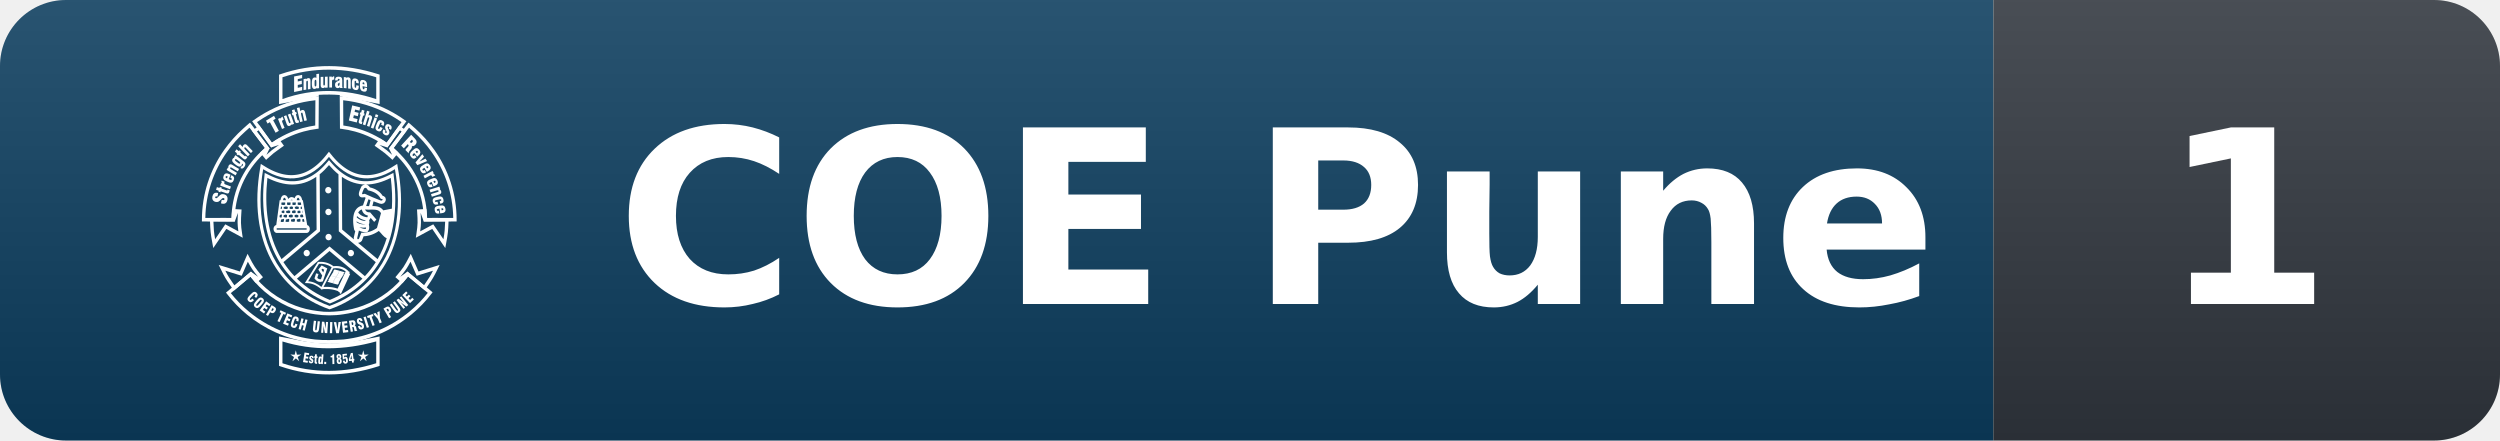
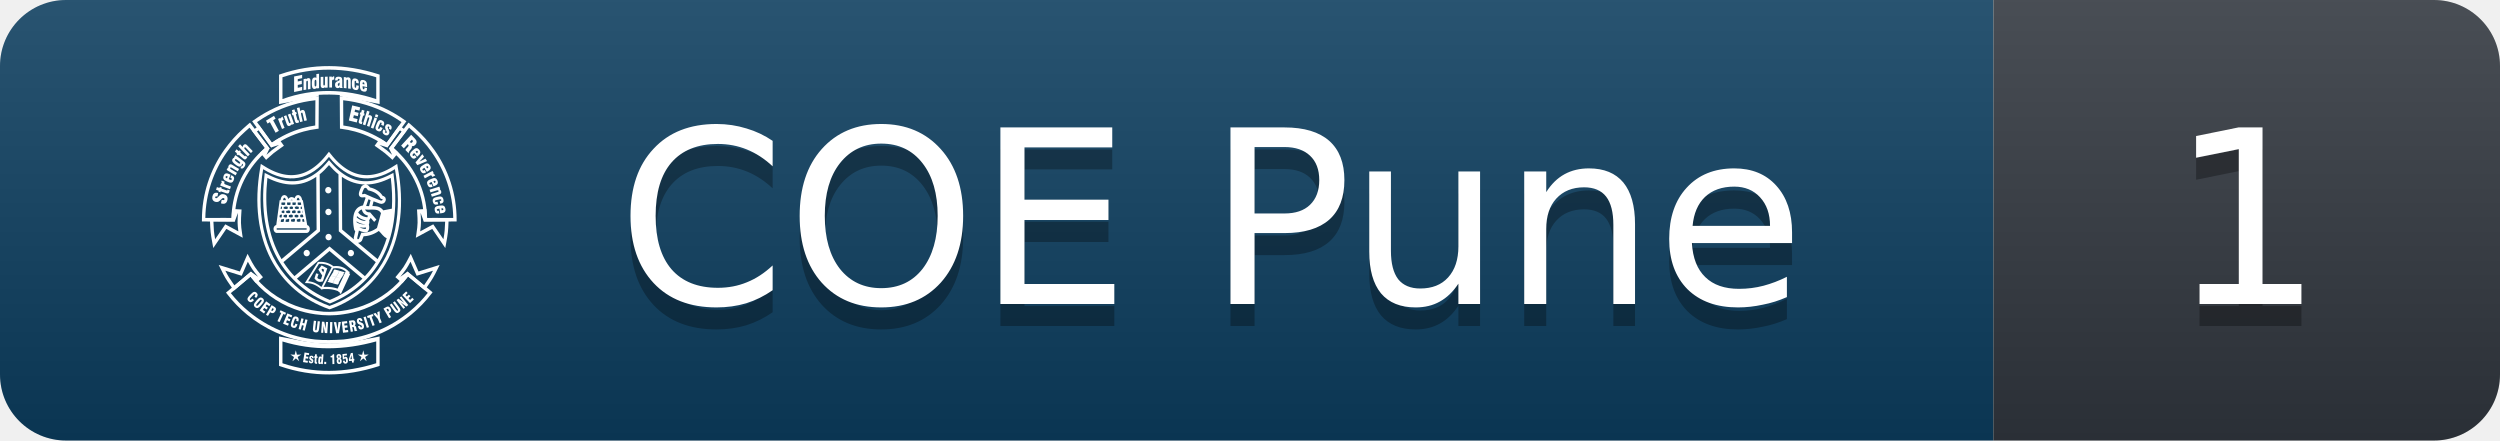
<svg xmlns="http://www.w3.org/2000/svg" width="113.5" height="20" viewBox="0 0 113.5 20" role="img" aria-label="COE Pune: 1">
  <linearGradient id="g" x2="0" y2="100%">
    <stop offset="0" stop-color="#fff" stop-opacity=".12" />
    <stop offset="1" stop-opacity=".12" />
  </linearGradient>
  <clipPath id="c">
    <rect width="113.5" height="20" rx="3" />
  </clipPath>
  <g clip-path="url(#c)">
    <rect width="90.5" height="20" fill="#0B3C5D" />
    <rect x="90.5" width="23.0" height="20" fill="#30363d" />
    <rect width="113.5" height="20" fill="url(#g)" />
  </g>
  <svg x="8" y="3.0" width="14" height="14" viewBox="0 0 75 90" fill="none">
    <clipPath id="a">
      <path d="m0 0h74.348v90h-74.348z" />
    </clipPath>
    <g clip-path="url(#a)" fill="#fff">
      <g clip-rule="evenodd" fill-rule="evenodd">
        <path d="m26.512 39.143v-.005l-.148-.096-.176-.033-.171.033-.13.089-.008.013h.629zm2.004 0-.018-.111-.15-.385-.165-.18-.12-.041-.104.03-.137.155-.12.365-.01.17h.822zm-3.992 0-.018-.111-.15-.385-.166-.18-.12-.041-.102.03-.137.155-.12.365-.01.17h.822zm-2.65 8.185c-.043.033-.059.162-.059.21 0 .048.018.18.064.213h8.64c.043-.033.059-.162.059-.21s-.018-.18-.064-.213zm7.454-1.946.041.013.191.041.183.015.173-.008h.003l-.148-.849-.12.048-.244.051-.117.005zm-6.866.061h.008l.008-.005.112-.783-.018-.008-.11.793zm.636-.674-.097.671c.229.117.624.076.881.003l.107-.768-.224-.086-.033-.018-.005.041-.336.124-.221.035h-.071zm1.405-.008-.092.692c.318.068.713.033 1.011-.033l.02-.008.038-.745h-.005l-.237-.084-.26.112-.244.056-.232.013zm1.525-.023-.03.595c.196.066.384.094.593.114l.176-.008.171-.033.16-.058.036-.02.02-.661h-.005l-.242-.084-.092-.043-.092.053-.244.089-.252.048-.201.01zm1.683 0-.015.583.02.01.181.061.181.041.178.015.173-.008.166-.033.155-.058.023-.013-.038-.692-.089-.018-.204-.066-.053.03-.239.089-.247.051-.188.01zm1.003-.666.033.01.191.041.183.015.173-.008.16-.033.145-.058h.003l-.127-.651-.112-.025-.244-.084-.102.058-.239.089-.099.02.036.621zm-6.064-.005.074.043.135.053.135.03.132.005.127-.02h.008l.003-.023.01-.071.097-.689-.204-.091v.018l-.339.124-.094.015-.084.608zm1.232-.59-.071.512.153.079.171.066.171.041.168.018.163-.01.155-.035.02-.008.038-.692-.15-.033-.237-.084-.033-.015-.186.094-.216.058-.14.008zm1.515.005-.03.562.048.008.201.068.181.041.181.015.176-.008.171-.033.16-.058.031-.018-.005-.598-.201-.046-.303-.106-.059.033-.247.089-.252.048h-.051zm1.673-.003.005.57.028.013.181.061.181.041.178.015.173-.008.163-.033c.064-.025.12-.061.176-.099l-.033-.56-.104-.01-.252-.053-.221-.073-.244.089-.234.046zm2.263-.707.127.043-.11-.628-.053.025h-.01zm-6.021-.504-.064.454.127.076.142.063.14.041.137.015.13-.008.125-.033h.005l.025-.654-.094-.02-.227-.079-.336.129-.112.018zm1.288.003-.02.501.089.041.178.063.181.038.178.015.176-.008.171-.033.163-.058.036-.02.01-.567-.191-.043-.288-.099-.046.025-.247.089-.252.048zm1.721-.008-.01.56.15.053.178.038.176.015.173-.008.168-.033.16-.058.036-.02.01-.588-.102-.023-.242-.084-.109-.051-.102.058-.239.089-.247.048zm1.596.005-.013.608.176.038.181.015.176-.008.166-.033.155-.058.02-.013-.046-.557-.089-.01-.216-.056-.053-.023-.104.038-.249.048-.099.005zm.932-.555.132-.008.127-.03.117-.053h.005l-.043-.357-.048-.271-.14.056-.183.038.03.628zm-5.873-.015.051.013.132.005.127-.02h.008l.089-.628-.148-.033-.16-.056zm.929-.595-.064.441.117.053.178.063.181.041.178.015.176-.008.171-.033.163-.058.036-.02.01-.507-.232-.051-.237-.084-.041-.02-.053.03-.247.089-.252.048-.084.005zm1.706-.013-.01.532.11.038.181.041.178.015.173-.008.165-.033.155-.058.025-.015-.023-.517-.227-.051-.239-.084-.013-.005-.025.015-.244.089-.204.041zm1.51.003.02.466.079.041.178.061.183.041.181.015.176-.008.168-.033.158-.058.025-.015-.025-.514-.237-.053-.242-.084-.099-.046-.099.056-.247.089-.222.043zm.83-.669.015.008.181.063.181.041.173.015.166-.008.155-.033.142-.058.01-.005-.092-.648h-.919l-.01.628zm-4.791-.02.056.025.176.061.181.041.178.015.176-.008.171-.033.163-.058.036-.02.01-.631h-1.064l-.084.608zm1.703-.608-.01.654.122.043.178.041.176.015.173-.008.168-.033.16-.058.036-.02.01-.631h-1.011zm1.566 0-.013.671.071.025.181.041.178.015.176-.008.171-.033.163-.058.036-.02.01-.631h-.975zm-3.455-.659.018-.314.204-.618.377-.426.512-.152.507.172.387.423.237.603.135-.238.392-.271.448-.089.451.089.4.269.013.023.135-.405.377-.426.512-.152.507.172.387.423.239.611.046.306h.204l1.27 7.255c.473.122.769.636.771 1.143.003.58-.379 1.17-.968 1.17h-8.661c-.586 0-.975-.585-.978-1.168-.003-.522.305-1.051.797-1.153l1-7.245h.28zm.27 17.211 10.224-8.613-.092-15.405c-4.595 3.159-9.425 2.726-14.259.307-.888 8.167-.079 16.621 4.127 23.709zm12.166 3.886.278-.813-.55-.294-.247.312.522.798zm-1.729 1.571.028.035.155.142.155.106.158.073.166.043.176.015.191-.015.036-.008.364-1.074-1.13-1.73.967-1.218 1.639.876-1.291 3.795-.479.112-.3.025-.295-.025-.283-.076-.27-.124-.249-.17-.229-.21-.336-.4.471-1.484.71.182-.359 1.13zm1.212 2.65 2.981-5.745c-1.12-.775-2.363-1.084-3.704-1.008l-3.162 5.102c1.464.101 2.714.73 3.882 1.652zm4.646-3.481-.451.562-1.479-.395.463-.578 1.444.385.44-.547-.043-.01-.438.547-1.479-.395.453-.565-.199-.053.463-.578 1.476.395-.453.565.041.01.438-.547 1.479.395-.453.565.199.053-.463.578-1.444-.385zm-1.123 1.771.428-.532-.041-.01-.428.532zm.143.081-.435.542-1.479-.395.451-.56-.214-.058.456-.567-.117-.03.463-.578 1.433.383.463-.578 1.479.395-.463.578-1.433-.383-.453.567.041.01.443-.552 1.477.395-.456.568.117.03-.448.56.214.058-.463.58-1.479-.395.448-.56-.041-.01zm-3.06 1.631.148-.01.316-.013.316-.005.311.005.311.013.308.02.305.028.303.038.3.046.298.056.295.063.293.073.29.084.288.094.023.008 2.36-5.008-.036-.03-.224-.167-.227-.147-.229-.129-.232-.114-.234-.096-.237-.081-.239-.066-.244-.051-.247-.038-.249-.025-.252-.013h-.255l-.257.01-.262.023-.234.028-2.803 5.404zm4.338 1.264-.453-.162-.267-.086-.272-.079-.272-.071-.278-.061-.28-.053-.283-.043-.285-.035-.288-.028-.29-.02-.293-.01h-.295-.3l-.303.013-.305.02-.222.02-.086.17-.183-.144-.153.013v-.134l-.229-.18-.224-.17-.229-.162-.232-.155-.234-.144-.239-.137-.242-.127-.247-.117-.252-.104-.255-.094-.26-.081-.265-.068-.272-.056-.278-.043-.285-.028-.939-.043 3.821-6.166.476-.023h.293l.288.008.285.02.28.033.278.046.272.056.27.068.265.081.26.094.257.104.252.117.247.129.244.139.239.152.318.223.084-.01.285-.023.283-.013h.283l.28.015.28.028.278.043.278.058.272.076.272.094.267.112.265.129.262.149.257.17.252.19.43.365-.03.066.463.238-.188.403.323.167-2.701 5.832-.412-.213.094-.205-.481-.246.043-.094zm7.016-3.676-9.608-8.069-9.511 8.066c2.79 2.713 6.074 4.755 9.598 6.214 3.503-1.459 6.762-3.498 9.524-6.214zm-16.27-8.413c.496 0 .914.415.919.945.003.529-.412.947-.909.947-.496 0-.914-.415-.919-.945-.003-.529.412-.948.909-.948zm6.38-4.669c.496 0 .916.415.919.945.003.529-.412.948-.909.948-.496 0-.914-.415-.919-.945-.003-.529.412-.947.909-.947zm-.043-7.326c.496 0 .914.415.919.945.003.529-.412.947-.909.947-.496 0-.914-.415-.919-.945-.003-.529.412-.948.909-.948zm-.038-6.361c.496 0 .916.415.919.945.003.529-.412.947-.909.947-.496 0-.914-.415-.919-.945-.003-.529.412-.947.909-.947zm6.594 18.356c.496 0 .914.415.919.945.003.529-.412.947-.909.947-.496 0-.914-.415-.919-.945-.003-.529.412-.948.909-.948zm-16.466 7.684 10.229-8.674 10.331 8.674c1.179-1.251 2.243-2.617 3.172-4.086l-10.789-9.001-.099-16.641c-.998-.8-1.914-1.718-2.757-2.695-.83.98-1.736 1.895-2.724 2.693l.099 16.641-10.682 8.998c.947 1.469 2.026 2.837 3.223 4.089zm18.885-14.348.069.041.168.091.171.084.173.076.173.068.173.058.173.051.171.041.168.028.166.018.163.008.135-.005.051-.101.036-.127.018-.149v-.046l-.204.025-.219.018-.219.008h-.216l-.216-.01-.214-.02-.214-.03-.211-.041-.211-.053-.079-.023zm-.749-1.644.005.149.005.106.056.038.166.101.165.089.166.079.166.071.166.061.165.051.168.041.168.033.171.025.173.018.176.008h.178l.181-.008.183-.015.041-.005.033-.035h-.176l-.194-.008-.196-.02-.199-.033-.204-.043-.206-.056-.209-.066-.209-.079-.211-.091-.211-.104-.211-.117-.209-.129-.097-.066zm.117-1.563-.015.076-.036.215-.015.122.02.018.171.139.171.129.173.117.173.106.171.094.171.084.171.073.168.063.166.053.16.043.16.033.155.025.15.015.143.008h.082l.081-.028.066-.048.056-.071-.03-.005-.229-.046-.227-.053-.224-.066-.222-.076-.219-.086-.216-.099-.211-.112-.209-.124-.204-.137-.199-.149-.194-.165-.153-.147zm1.398-1.923-.043.015-.16.073-.148.084-.137.094-.127.106-.117.117-.107.127-.099.137-.092.147-.013.023.107.127.145.155.15.142.153.132.158.119.16.109.166.099.168.089.173.079.178.071.181.061.186.053.188.046.191.038.188.028.163.013.02-.008.013-.013.038-.076.038-.157.025-.218v-.043l-.4-.106-.382-.188-.331-.266-.27-.334-.206-.393-.148-.443-.005-.033zm5.418-2.645.3.058.171-.038.115-.086.064-.106.013-.084-.013-.041-.059-.051-.476-.117-.244-.393-.145-.208-.155-.195-.166-.185-.176-.172-.186-.162-.196-.152-.206-.142-.216-.134-.229-.124-.239-.114-.252-.106-.265-.096-.275-.089-.288-.079-.486-.117-.26-.403-.132-.16-.115-.094-.094-.046-.094-.015-.125.015-.176.063-.127.071-.122.251-.155.34-.125.301-.094.258-.064.22-.036.167-.01.114v.03h.005l.086.01.14-.005.188-.025.384-.081.048.023c1.482.684 2.958 1.338 4.483 1.903zm-4.144 1.637.242.023.346.013h.267l.43-1.72-.603-.279-.685 1.963zm-.125-6.257.326.053.311.152.267.22.227.271.089.137.145.035.321.089.311.099.3.112.29.121.28.134.27.147.26.16.249.172.237.185.227.2.214.213.204.225.191.241.178.253.056.091.331.081.423.37.168.514-.074.509-.26.433-.415.312-.537.122-.555-.109-1.749-.648-.346 1.386h.293l.395.02.392.041.392.071.387.114.377.165.356.226.328.294.257.322 2.515-.494c.176-2.994.041-6.006-.318-8.98-2.449 1.234-4.893 1.946-7.309 1.94zm-3.437 16.013-.064-.474.438-1.938-.278-.312-.082-.41-.051-.274-.046-.276-.038-.276-.036-.279-.028-.279-.023-.279-.015-.279-.008-.276v-.276l.005-.274.015-.271.023-.266.033-.263.043-.258.053-.253.064-.248.076-.243.089-.236.102-.228.115-.218.132-.21.145-.2.163-.19.178-.175.194-.16.209-.144.224-.127.239-.109.252-.091.265-.071.237-.043.784-2.255-.349-.162-.13.028-.265.035-.249.008-.242-.028-.239-.079-.222-.152-.168-.22-.089-.258-.025-.258.02-.261.056-.269.087-.289.112-.309.14-.337.168-.367.257-.527.443-.251.346-.124.326-.038c-2.34-.013-4.651-.702-6.914-2.244l.092 15.4 3.427 2.857zm7.258-2.473-.313.213-.275.172-.278.162-.283.149-.285.137-.288.127-.293.114-.293.101-.298.091-.3.079-.303.066-.305.053-.311.043-.311.03-.293.018-.522 1.327-.364.337-.364.193-.377.068 5.703 4.755c1.115-1.918 1.996-3.972 2.655-6.113-.975-.383-1.538-1.431-2.301-2.118zm.631-5.211-.311-.39-.201-.18-.224-.142-.249-.109-.278-.081-.305-.056-.326-.033-.349-.015h-.364-.374l-.382.005h-.387l-.39-.015-.387-.035-.104-.018.031.094.125.238.148.182.173.139.211.104.257.068.527.045 1.825 2.1-.652.676-1.046-1.203-.02.086-.155.319-.201.198-.031.124-.005.013.056.322v.317l-.048.307-.104.289.031.149.043.251.028.266v.279l-.028.289-.079.291-.14.284-.293.375-.392.043-.224.008-.227-.01-.222-.025-.219-.038-.219-.051-.216-.063-.211-.073-.209-.081-.206-.091-.117-.056-.491 2.171.023.162.048.119.048.058.043.025.056.01.084-.015.117-.063.097-.091.682-1.733.616-.01.278-.015.275-.025.272-.038.267-.048.267-.058.262-.068.262-.079.257-.089.255-.099.255-.112.252-.122.249-.132.247-.142.244-.154.308-.208 1.171-4.335zm-14.929 26.392-1.461-.633-1.156-.552-1.128-.593-1.097-.633-1.069-.674-1.036-.714-1.003-.757-.97-.798-.937-.839-.899-.882-.863-.922-.825-.965-.784-1.006-.743-1.049-.7-1.089-.657-1.132-.614-1.173-.568-1.216-.522-1.256-.473-1.3-.425-1.34-.374-1.383-.323-1.424-.272-1.467-.222-1.507-.166-1.55-.112-1.591-.056-1.634v-1.675l.059-1.718.117-1.758.283-2.883 1.56.773.588.271.586.248.58.223.575.2.573.175.568.152.563.127.56.101.555.079.55.051.547.025h.542l.54-.025.535-.053.532-.079.529-.106.527-.134.524-.162.522-.193.519-.22.519-.251.517-.281.514-.312.514-.342.512-.375.512-.408.509-.443.507-.476.507-.512.504-.547 1.064-1.234 1.077 1.231.509.547.512.512.514.476.514.443.514.408.517.375.517.344.519.312.519.281.522.251.522.22.524.193.527.162.53.134.532.106.532.081.537.053.54.025h.542l.547-.025.55-.051.555-.076.557-.101.563-.127.565-.152.57-.175.573-.2.578-.223.583-.248.586-.271 1.553-.773.316 2.883.138 1.758.079 1.718.02 1.675-.036 1.634-.092 1.591-.148 1.55-.201 1.507-.255 1.467-.308 1.424-.359 1.383-.41 1.34-.458 1.3-.507 1.256-.555 1.216-.598 1.173-.644 1.132-.687 1.089-.731 1.049-.771 1.006-.812.965-.85.922-.888.882-.927.839-.962.798-.995.757-1.028.714-1.059.674-1.092.633-1.12.593-1.148.552-1.451.633zm-.069.702c4.241-1.522 8.142-3.914 11.352-7.23 8.376-8.654 9.832-20.993 7.714-32.674-7.296 4.59-13.755 3.26-19.249-3.597-5.456 6.913-11.912 8.155-19.206 3.6-1.986 11.714-.415 24.036 7.979 32.664 3.233 3.324 7.151 5.718 11.413 7.24zm.005 1.018-1.609-.611-1.329-.573-1.293-.628-1.258-.684-1.22-.737-1.179-.79-1.138-.841-1.095-.894-1.052-.945-1.006-.998-.96-1.049-.911-1.099-.863-1.148-.812-1.196-.761-1.244-.705-1.292-.652-1.338-.596-1.386-.54-1.431-.481-1.477-.42-1.52-.361-1.563-.298-1.606-.234-1.649-.171-1.69-.107-1.733-.041-1.773.028-1.814.097-1.854.166-1.892.237-1.93.484-3.078 1.583.978.626.36.624.329.619.299.614.269.611.238.606.208.601.177.596.147.593.114.588.084.583.053.58.02.575-.01.573-.043.57-.076.565-.106.563-.139.56-.175.558-.208.555-.241.552-.276.55-.314.55-.35.547-.385.545-.423.542-.461.54-.499.537-.54.535-.58.532-.618 1.107-1.381 1.12 1.378.54.618.542.578.545.54.547.499.547.461.55.423.552.385.552.35.555.314.555.279.557.243.56.208.563.175.563.139.568.106.57.076.573.043.575.01.58-.02.583-.051.588-.084.591-.114.596-.147.601-.177.603-.208.608-.238.611-.269.616-.299.619-.329.624-.36 1.573-.978.519 3.078.26 1.93.186 1.892.115 1.854.046 1.814-.023 1.773-.089 1.733-.158 1.692-.222 1.649-.285 1.606-.349 1.563-.41 1.52-.471 1.477-.529 1.431-.588 1.386-.644 1.338-.7 1.292-.753 1.244-.804 1.196-.855 1.148-.906 1.097-.955 1.046-1.0.998-1.046.945-1.09.894-1.133.841-1.174.788-1.214.735-1.252.681-1.288.628-1.324.573-1.599.611z" />
        <path d="m46.899 5.24.527.119v-.056c0-.253 0-.507-.278-.567-.265-.058-.255.218-.255.423 0 .028 0 .056.003.084m-6.703-.441c-.255.127-.535.289-.535.621 0 .19.038.339.244.347.272.01.29-.367.29-.575v-.395zm-7.309.157c0 .167-.028.861.127.963.033.023.076.025.117.02.339-.038.283-.542.283-.811v-.071c0-.185.033-.912-.132-1.026-.041-.028-.092-.03-.138-.025-.318.035-.257.714-.257.947zm14.015.899v.122c0 .246-.015.737.283.803.27.061.265-.274.265-.471v-.073l.733.165v.048c0 .041.005.081.005.122 0 .757-.346 1.016-1.036.861-.313-.071-.591-.2-.776-.486-.283-.431-.262-1.016-.262-1.517 0-.355-.02-.92.234-1.191.219-.238.56-.223.845-.16.336.076.619.241.807.547.211.35.206.813.206 1.213v.309l-1.298-.291zm-1.12-.079c.005.061.005.119.005.18 0 .727-.267 1.143-.998 1.021-.96-.16-1.021-.96-1.021-1.839 0-.823.038-1.687 1.039-1.52.677.114.975.532.975 1.249v.18l-.751-.127v-.122c0-.198-.008-.471-.237-.512-.229-.038-.224.236-.224.408v1.061c0 .205-.01.514.237.555.27.046.234-.383.234-.57v-.137l.736.124zm-3.6-2.303c.143-.157.329-.231.552-.205.468.053.703.385.703.871v2.483l-.759-.084v-2.118c0-.198 0-.436-.232-.461-.26-.028-.249.307-.249.499v2.027l-.784-.086v-3.202l.769.086v.185zm-1.942 2.695c-.158.19-.379.274-.631.266-.529-.02-.756-.464-.756-.98 0-.641.318-.854.838-1.082.196-.086.496-.137.496-.403 0-.17-.086-.251-.244-.256-.232-.008-.295.129-.295.357v.122l-.769-.028v-.058c0-.763.372-1.039 1.069-1.013.721.028 1.013.299 1.013 1.069v1.735c0 .152.025.281.092.418l.043.091-.779-.028-.015-.025c-.028-.043-.046-.114-.059-.182zm-2.304-2.782c.138-.236.321-.398.621-.403h.059v.996l-.066-.01c-.053-.008-.107-.01-.163-.01-.257 0-.412.17-.412.441v1.862h-.799v-3.2h.759v.322zm-2.006 2.754c-.137.167-.321.271-.542.279-.481.018-.718-.284-.718-.778v-2.48l.764-.028v2.07c0 .187-.015.476.229.469.265-.01.255-.322.255-.535v-2.024l.789-.028v3.197l-.774.028v-.175zm-2.485.231c-.125.172-.3.274-.527.299-.843.094-.827-.963-.827-1.581 0-.661-.02-1.685.799-1.776.211-.023.39.02.522.16v-1.153l.779-.086v4.208l-.748.084v-.16zm-3.004-2.518c.132-.18.311-.301.537-.334.476-.071.713.215.713.704v2.47l-.756.111v-2.133c0-.175.01-.423-.216-.388-.262.038-.262.36-.262.58v2.011l-.781.117v-3.205l.766-.114v.175zm-2.462-.056v.687l1.179-.243v1.008l-1.179.243v.839l1.275-.263v1.018l-2.342.481v-4.535l2.342-.481v.978l-1.275.261z" />
        <path d="m52.999 18.47.631.372-.069.129c-.104.2-.183.385.041.514.13.076.252.061.326-.081.092-.172-.097-.454-.168-.611-.224-.479-.448-.879-.176-1.396.298-.562.794-.56 1.283-.271.552.327.659.795.354 1.376l-.059.109-.616-.365.059-.109c.102-.19.127-.35-.071-.466-.107-.063-.224-.056-.288.066-.086.165.038.383.11.532.239.499.542.947.249 1.502-.298.562-.81.57-1.304.279-.586-.345-.713-.806-.384-1.426.018-.035.041-.066.061-.101l.028-.053zm-.283-.337c-.018.056-.041.111-.064.167-.282.666-.703.958-1.37.641-.904-.428-.631-1.201-.3-1.981.331-.78.698-1.512 1.601-1.084.631.299.761.775.484 1.429l-.066.154-.692-.327.051-.119c.071-.167.178-.423-.031-.522-.214-.101-.321.142-.392.314l-.412.968c-.074.175-.209.456.015.562.252.119.384-.269.466-.459l.048-.114.677.322-.018.053zm-2.235-3.397.26-.707.731.299-.26.707zm-1.181 3.222 1.092-2.979.731.299-1.092 2.979zm-.705-3.549c.176-.106.382-.124.586-.053.451.157.583.535.44.996l-.731 2.353-.726-.251.626-2.017c.053-.172.145-.395-.071-.471-.272-.094-.356.185-.425.408l-.596 1.92-.746-.258 1.245-4.003.743.258-.349 1.122zm-2.294-.22-.252-.076.171-.623.252.076.222-.805.759.233-.222.806.267.081-.171.623-.267-.081-.41 1.495c-.038.142-.115.299.059.352.02.005.041.013.061.015l.069.008-.181.656-.051-.01c-.117-.023-.244-.046-.359-.081-.532-.162-.557-.436-.415-.95l.471-1.715zm-1.591-1.505-.15.671 1.169.289-.216.978-1.169-.289-.181.821 1.265.314-.219.991-2.322-.575.978-4.41 2.322.575-.211.95z" />
        <path d="m69.887 41.523.094.57.069-.01c.219-.03.461-.053.412-.344-.048-.284-.293-.256-.512-.225-.02.003-.041.008-.061.013m-2.312-7.934.222.534.061-.025c.209-.089.428-.172.316-.446-.11-.266-.334-.177-.542-.091-.018.008-.038.018-.056.028zm-2.144-4.223.29.502.056-.035c.196-.119.397-.238.252-.491-.142-.248-.349-.129-.545-.013-.018.01-.036.023-.053.035zm-3.06-4.395.367.446.048-.043c.176-.157.349-.312.163-.534-.181-.22-.361-.066-.532.089-.015.015-.03.03-.046.046zm-1.701-2.832s.005.008.008.01c.013.015.025.03.038.043.089.091.229.213.361.218.127.005.247-.101.331-.19.079-.084.163-.203.153-.329-.013-.134-.132-.281-.222-.37-.013-.013-.028-.025-.041-.038-.003-.003-.005-.005-.01-.008l-.616.666zm8.646 19.466c-.043.005-.087.01-.13.015-.199.028-.682.066-.629.38.048.289.346.261.56.231l.053-.008.13.783-.059.008c-.038.005-.074.015-.112.02-.705.096-1.067-.228-1.186-.958-.051-.309-.053-.636.158-.882.303-.362.896-.413 1.321-.469.372-.051.858-.129 1.194.089.285.185.412.514.466.849.056.332.028.669-.204.922-.255.274-.718.324-1.062.372l-.272.038-.232-1.391zm-.418-1.259c-.053.018-.109.03-.163.043-.68.157-1.148-.038-1.334-.78-.257-1.018.476-1.249 1.268-1.434.804-.187 1.556-.294 1.808.714.178.704-.079 1.107-.746 1.262l-.153.035-.196-.78.122-.028c.168-.038.42-.096.362-.334-.061-.241-.303-.193-.481-.149l-.973.225c-.173.041-.463.089-.4.345.071.286.44.17.634.127l.112-.025.194.765-.051.018zm.502-4.34c.196.094.341.253.415.484.153.471-.043.808-.489.947l-2.22.692-.249-.773 1.907-.595c.171-.053.384-.117.308-.347-.087-.266-.372-.175-.565-.114l-1.81.565-.257-.798 2.867-.894.252.783-.163.051zm-2.357-2.191c-.041.015-.079.03-.12.048-.191.081-.639.238-.517.534.112.271.384.17.588.084l.051-.023.303.735-.056.023c-.036.015-.066.033-.102.048-.664.279-1.079.038-1.359-.636-.12-.289-.196-.611-.051-.904.209-.433.759-.631 1.161-.798.344-.144.794-.347 1.166-.218.316.109.514.403.641.712.13.312.181.646.018.955-.181.334-.611.502-.932.636l-.255.106-.542-1.307zm.369-2.364c.267.028.489.127.639.41l.03.056-.827.441-.023-.063c-.02-.056-.043-.106-.071-.157-.122-.238-.336-.322-.568-.198l-1.543.823-.387-.755 2.653-1.414.367.717-.267.142zm-2.472-1.783c-.038.02-.074.043-.11.066-.181.109-.596.334-.435.611.145.253.4.114.588-.003l.048-.03.395.686-.051.03c-.033.02-.061.043-.094.063-.619.377-1.062.19-1.421-.436-.155-.271-.272-.578-.171-.892.148-.461.662-.74 1.036-.968.318-.195.736-.464 1.12-.388.328.061.56.329.726.616.168.291.262.618.142.95-.135.357-.532.588-.832.77l-.237.144-.705-1.224zm-1.464-1.778 1.757-.876.491.709-2.841 1.191-.55-.795 1.998-2.412.501.727-1.357 1.454zm-1.533-2.531c-.033.028-.064.056-.097.084-.16.144-.527.441-.326.687.183.223.407.041.573-.112l.043-.038.499.608-.043.041c-.028.025-.053.056-.082.081-.545.489-1.008.383-1.461-.17-.196-.241-.361-.524-.313-.854.066-.484.519-.854.85-1.15.278-.251.641-.595 1.028-.59.331 0 .603.225.812.479.214.261.359.565.295.917-.071.38-.42.679-.685.917l-.209.188-.891-1.087zm-.667-2.009c.097.38-.102.737-.346 1.021-.003.003-.008.008-.008.01-.051.058-.099.114-.153.172-.148.165-.451.527-.417.778l.023.175-.985-1.018.02-.041c.043-.089.094-.172.15-.253.061-.086.13-.167.201-.243.056-.061.115-.119.171-.175.043-.043.087-.086.13-.132.092-.099.249-.284.267-.426.015-.127-.071-.243-.15-.324l-.107-.109-1.141 1.231-.789-.813 2.93-3.162.845.871c.181.188.402.415.547.638.089.134.16.289.183.454.02.17.005.337-.053.496-.064.175-.173.329-.295.464-.148.16-.323.299-.529.365-.163.053-.326.056-.491.025z" />
        <path d="m9.659 27.267c-.191.281.481.692.642.813.168.127.662.585.845.312.028-.043.051-.091.051-.142 0-.243-.609-.659-.774-.783-.199-.149-.565-.494-.766-.198m-2.345 5.487.216-.524-.061-.028c-.204-.094-.428-.205-.54.066-.109.264.125.372.321.461.02.01.041.018.061.025zm4.605-9.125c-.01-.213.064-.415.216-.578.334-.357.71-.317 1.039.028l1.67 1.74-.537.575-1.431-1.492c-.122-.127-.27-.314-.43-.142-.201.215 0 .418.158.583l1.362 1.419-.55.59-2.839-2.959.55-.59.794.828zm-1.194 2.239-.163.218-.479-.405.163-.218-.621-.522.491-.651.621.524.173-.231.479.405-.173.231 1.151.97c.11.094.216.225.331.076.013-.018.025-.033.036-.053l.033-.066.504.426-.028.046c-.064.106-.132.223-.209.319-.346.459-.593.377-.99.043l-1.321-1.115zm.97 2.584c.038.19-.005.372-.125.547-.501.74-1.276.114-1.787-.274-.496-.375-1.288-.963-.802-1.68.132-.193.3-.304.502-.317l-.127-.096.438-.646 2.225 1.682c.239.182.527.393.631.699.125.352-.046.74-.239 1.026-.278.41-.687.709-1.138.38l-.048-.035.456-.671.046.03c.084.058.163-.013.214-.086.171-.253-.038-.405-.232-.55l-.015-.013zm-3.954 1.241c-.069-.21-.056-.428.056-.636.234-.436.608-.499 1.011-.258l2.039 1.224-.377.702-1.746-1.049c-.155-.094-.351-.215-.466-.005-.13.241.143.398.311.499l1.662.998-.39.725-2.63-1.578.382-.712.15.089zm.102 3.303c.038.02.079.038.117.056.188.086.621.314.743.023.112-.269-.165-.403-.359-.491l-.053-.025.3-.725.053.025c.036.015.071.028.104.043.652.301.799.765.517 1.444-.12.291-.293.56-.596.648-.448.137-.975-.139-1.38-.324-.336-.155-.804-.355-.978-.722-.148-.309-.081-.659.043-.963.13-.317.331-.573.657-.659.359-.089.779.114 1.102.263l.255.117-.532 1.284zm-1.953 1.224c-.163-.218-.247-.454-.15-.755l.018-.058.888.334-.031.061c-.025.051-.046.104-.064.157-.087.256.015.466.255.557l1.66.626-.267.795-2.849-1.071.255-.755.288.109zm-.412 2.341-.079.266-.586-.195.079-.266-.756-.253.239-.795.756.253.084-.281.586.195-.084.281 1.405.471c.135.046.28.129.334-.053.005-.02.013-.041.015-.063l.008-.073.616.208-.01.053c-.025.124-.048.258-.084.378-.168.557-.425.578-.909.415l-1.611-.54zm.087 3.493.219-1.036.176.041c.125.03.336.071.463.03.092-.03.137-.109.158-.205.018-.081.008-.157-.041-.226-.056-.079-.145-.117-.232-.137-.229-.053-.461.142-.611.301-.031.03-.064.063-.094.094-.013.015-.025.028-.041.043-.186.185-.522.522-.759.628-.122.051-.252.079-.384.086-.145.008-.29-.008-.433-.041-.328-.079-.624-.243-.804-.552-.183-.309-.196-.666-.122-1.016.076-.36.227-.709.524-.92.293-.205.644-.21.978-.132.023.005.046.013.069.02.02.005.041.013.061.018l.056.013-.216 1.021-.107-.025c-.117-.028-.275-.051-.392-.01-.084.03-.135.089-.155.18-.015.073-.005.142.038.203.048.071.125.106.204.124.209.048.471-.205.601-.347.038-.038.076-.076.112-.114.028-.033.061-.066.092-.096.178-.187.461-.471.698-.565.117-.043.242-.066.367-.068.137-.005.277.013.412.043.356.084.698.253.906.583.204.327.214.712.135 1.082-.079.37-.234.737-.55.945-.316.208-.703.195-1.051.114-.028-.008-.056-.013-.084-.02-.046-.013-.094-.028-.14-.043l-.051-.018z" />
        <path d="m28.739 13.201c.097-.188.262-.319.471-.372.461-.119.761.127.871.6l.552 2.407-.741.19-.473-2.065c-.041-.177-.074-.418-.295-.36-.278.071-.209.355-.158.583l.451 1.963-.761.195-.942-4.096.761-.195.265 1.148zm-2.08 1.099-.252.079-.176-.621.252-.079-.227-.803.756-.238.227.803.267-.084.176.621-.267.084.423 1.492c.041.142.056.317.229.264.02-.005.038-.013.059-.023l.061-.035.186.654-.048.02c-.11.048-.229.101-.344.139-.529.167-.693-.048-.838-.56l-.484-1.71zm-.55 2.688c-.074.205-.216.362-.425.446-.448.177-.774-.023-.937-.484l-.827-2.318.715-.284.69 1.935c.064.18.148.454.377.362.247-.099.13-.388.061-.583l-.675-1.895.738-.294 1.067 2.992-.723.289-.059-.165zm-3.075-1.583c.043-.274.15-.496.428-.626l.053-.025.364.92-.064.018c-.053.015-.102.033-.153.056-.239.104-.318.324-.219.575l.677 1.718-.738.324-1.163-2.949.7-.309.117.296zm-3.195.965-.677.408-.458-.849 2.342-1.409.458.849-.713.428 1.662 3.088-.95.57-1.662-3.088z" />
      </g>
      <path d="m29.544 80.275-7.032-1.363v.725 7.481.38l.344.117c4.776 1.639 9.554 2.409 14.335 2.384 4.776-.025 9.549-.844 14.323-2.381l.351-.114v-8.59l-6.367 1.236c-7.255 1.069-8.77 1.158-15.957.124m-6.039.099c8.905 2.744 18.131 2.569 27.373-.018v6.374c-4.565 1.436-9.127 2.201-13.686 2.224-4.56.023-9.122-.694-13.684-2.219v-6.364z" />
      <path d="m41.295 72.439c-2.757.446-5.494.398-8.213.013-.983-.137-1.95-.322-2.9-.552-1.087-.264-2.149-.59-3.187-.975-5.155-1.908-9.6-5.226-12.831-9.47l-5.731 4.813c.741.935 1.53 1.837 2.363 2.695.952.983 1.96 1.91 3.019 2.779 5.328 4.37 11.97 7.271 19.269 8.063 2.637.258 5.397.17 8.213-.008 7.299-.811 13.941-3.729 19.259-8.117 1.056-.871 2.065-1.804 3.014-2.792.83-.861 1.617-1.763 2.355-2.703l-5.761-4.775c-3.22 4.246-7.65 7.569-12.795 9.49-1.034.385-2.095.714-3.18.98-.947.233-1.914.421-2.895.56m-9.883 8.2c-6.871-1.036-13.121-3.904-18.205-8.071-1.092-.894-2.128-1.849-3.106-2.857-.978-1.008-1.897-2.072-2.752-3.187l-.005-.008-.313-.408.39-.327 6.512-5.469.392-.329.308.418c3.139 4.286 7.546 7.635 12.686 9.538.998.37 2.026.684 3.08.942 1.052.256 2.128.454 3.226.59h.005l.44.056c2.054.324 4.005.218 6.232-.01l.438-.056h.005c1.095-.139 2.169-.34 3.218-.598 1.051-.258 2.077-.578 3.075-.947 5.13-1.913 9.521-5.269 12.65-9.556l.305-.418.392.324 6.548 5.426.392.327-.313.413-.005.005c-.853 1.117-1.769 2.184-2.747 3.197-.975 1.011-2.009 1.968-3.101 2.868-4.124 3.402-9.038 6.029-14.422 7.471-4.786 1.282-10.423 1.406-15.326.666z" />
      <path d="m14.175 61.452-4.445 3.739-.405.342-.303-.446c-.354-.519-.614-.894-.838-1.221-1.141-1.649-1.505-2.176-2.757-4.755l-.524-1.079 1.102.342 5.069 1.573 1.843-4.223.41-.937.474.904c.71 1.358 1.158 2.186 1.655 2.936.496.75 1.067 1.457 2.026 2.581l.341.4-.392.347-1.255 1.115-.354.314-.321-.35c-.311-.34-.583-.661-.85-.986-.155-.187-.313-.385-.479-.595m-4.656 2.581 4.417-3.716.377-.319 2.093 1.507c-.779-.922-1.288-1.573-1.759-2.283-.407-.613-.771-1.251-1.24-2.128l-1.614 3.699-.178.41-.41-.127-4.366-1.355c.817 1.619 1.217 2.194 2.138 3.531.165.241.349.504.54.78z" />
      <path d="m60.356 60.318 4.445 3.696c.191-.276.344-.519.512-.76.924-1.337 1.321-1.913 2.139-3.531l-4.364 1.353-.41.127-.178-.41-1.614-3.699c-.468.879-.832 1.515-1.24 2.131-.471.709-.98 1.358-1.759 2.283l2.093-1.505.377.319zm-.181 1.044c-.166.21-.382.499-.537.686-.267.324-.54.646-.85.985l-.321.35-.354-.314-1.255-1.115-.392-.347.341-.4c.96-1.122 1.53-1.831 2.026-2.581.499-.75.945-1.578 1.655-2.936l.473-.904.41.937 1.843 4.223 5.069-1.573 1.102-.342-.524 1.079c-1.253 2.579-1.617 3.106-2.757 4.755-.227.327-.486.702-.838 1.221l-.219.324-4.878-4.051z" />
      <path clip-rule="evenodd" d="m27.408 82.955.326 1.282 1.268-.061-1.054.725.446 1.257-.975-.839-.995.839.453-1.241-1.062-.74 1.255.071z" fill-rule="evenodd" />
      <path clip-rule="evenodd" d="m47.097 82.955.326 1.282 1.268-.061-1.054.725.446 1.257-.975-.839-.993.839.451-1.241-1.062-.74 1.258.071z" fill-rule="evenodd" />
      <path d="m37.189 8.312c-1.006-.008-2.085.01-3.093.084l.013.448-11.596 2.247v-.725-7.481-.38l.344-.117c4.776-1.642 9.554-2.412 14.335-2.386 4.776.025 9.549.844 14.323 2.381l.351.114v8.59l-11.634-2.257-.005-.38c-1.006-.084-2.031-.134-3.037-.142m-13.684 1.317c4.559-1.634 9.122-2.391 13.689-2.358s9.129.854 13.684 2.376v-6.374c-4.565-1.436-9.127-2.201-13.686-2.224-4.559-.023-9.122.694-13.684 2.219v6.364z" />
      <path d="m53.931 22.392 3.668-5.074.359.284 1.326.965.433.314-.326.438-3.478 4.58c.476.456.96.912 1.438 1.365l-.293.357c-.153.185-.364.441-.565.686-.163.2-.323.395-.558.676l-.323.39-.372-.34c-1.711-1.565-1.981-1.756-3.437-2.789-.209-.149-.463-.329-.962-.686l-.433-.309.316-.438.973-1.348.234-.347c.698.37 1.324.846 1.991 1.274m3.811-3.683-3.618 5.036-2.291-.737.524.372c1.387.986 1.729 1.229 3.159 2.528l-.909-1.852.308-.413 3.414-4.502-.591-.436z" />
      <path d="m41.27 17.339c.555.079 1.113.175 1.667.284.68.137 1.354.296 2.024.481 3.261.899 6.286 2.348 8.959 4.236l4.341-5.989c-.583-.408-1.179-.798-1.785-1.17-.766-.471-1.543-.909-2.329-1.317-3.933-2.034-8.297-3.384-12.922-3.889l.048 7.362zm-.524.983-.458-.056v-.314l-.056-8.547-.005-.573.54.051c4.952.466 9.621 1.877 13.811 4.046.825.425 1.622.876 2.39 1.348.779.479 1.538.983 2.276 1.515l.438.312-.318.441-4.944 6.822-.288.395-.387-.284c-2.676-1.956-5.728-3.453-9.035-4.365-.639-.177-1.293-.332-1.958-.466-.654-.132-1.324-.241-2.011-.327zm20.071-.03-.359-.322-4.498 5.933.626.568.176.162.099.091.005.005c2.831 2.624 5.112 5.811 6.65 9.371.387.897.726 1.811 1.013 2.741.288.93.527 1.885.715 2.865.29 1.502.456 3.047.484 4.626l7.622-.015c-.117-7.108-2.419-13.715-6.283-19.205-.782-1.11-1.627-2.174-2.533-3.192-.904-1.013-1.869-1.978-2.889-2.888-.145-.129-.257-.228-.336-.296-.094-.081-.288-.253-.499-.443zm-.132-1.482.013.01c.081.068.44.393.756.674l.486.436c.15.129.267.233.346.304 1.046.935 2.037 1.925 2.968 2.972.929 1.044 1.8 2.141 2.607 3.286 4.081 5.796 6.471 12.806 6.482 20.347v.519h-.494l-8.607.018h-.494v-.522c0-1.687-.16-3.339-.471-4.94-.178-.93-.41-1.847-.69-2.749-.28-.902-.603-1.781-.973-2.63-1.479-3.422-3.671-6.488-6.398-9.016l-.102-.096-.176-.16c-.341-.309-.886-.803-.988-.894l-.367-.327.3-.398 5.112-6.746.298-.393.382.304z" />
      <path d="m65.661 44.314 6.375.03-.03.461-.015.398c-.122 3.017-.138 3.42-.743 6.718l-.219 1.188-.667-.98-3.142-4.611-3.921 2.118-.868.469.155-1.018c.461-3.002.417-3.696.227-6.637l-.005-.068-.033-.529.502-.028 1.746-.094.468-.025.048.496c.046.471.074.902.094 1.327.013.251.02.509.028.783m5.336.998-5.812.048-.428.005-.927-2.521c.148 2.326.181 3.227-.12 5.401l3.439-1.857.377-.205.247.365 2.716 3.99c.377-2.156.41-2.814.507-5.221z" />
      <path d="m20.417 22.392-3.668-5.074-.359.284-1.326.965-.433.314.326.438 3.478 4.58c-.476.456-.96.912-1.438 1.365l.293.357c.153.185.364.441.565.686.163.2.323.395.557.676l.323.39.372-.34c1.711-1.565 1.981-1.756 3.437-2.789.209-.149.463-.329.962-.686l.433-.309-.316-.438-.973-1.348-.234-.347c-.698.37-1.324.846-1.991 1.274m-3.811-3.683 3.618 5.036 2.291-.737-.524.372c-1.387.986-1.729 1.229-3.159 2.528l.909-1.852-.308-.413-3.414-4.502.591-.436z" />
      <path d="m33.078 17.339c-.555.079-1.113.175-1.667.284-.68.137-1.354.296-2.024.481-3.261.899-6.286 2.348-8.959 4.236l-4.341-5.989c.583-.408 1.179-.798 1.785-1.17.766-.471 1.543-.909 2.329-1.317 3.933-2.034 8.297-3.384 12.922-3.889l-.048 7.362zm.524.983.458-.056v-.314l.056-8.547.005-.573-.54.051c-4.952.466-9.621 1.877-13.811 4.046-.825.425-1.622.876-2.391 1.348-.779.479-1.538.983-2.276 1.515l-.438.312.318.441 4.944 6.822.288.395.387-.284c2.676-1.956 5.728-3.453 9.035-4.365.639-.177 1.293-.332 1.958-.466.654-.132 1.326-.241 2.011-.327zm-20.071-.03.359-.322 4.498 5.933-.626.568-.176.162-.099.091-.005.005c-2.831 2.624-5.112 5.811-6.65 9.371-.387.897-.726 1.811-1.013 2.741-.288.93-.527 1.885-.715 2.865-.29 1.502-.456 3.047-.484 4.626l-7.622-.015c.117-7.108 2.419-13.715 6.283-19.205.782-1.11 1.627-2.174 2.533-3.192.904-1.013 1.869-1.978 2.89-2.888.145-.129.257-.228.336-.296.094-.081.288-.253.499-.443zm.132-1.482-.013.01c-.081.068-.44.393-.756.674l-.486.436c-.15.129-.267.233-.346.304-1.046.935-2.037 1.925-2.971 2.972-.929 1.044-1.8 2.141-2.607 3.286-4.081 5.799-6.474 12.806-6.484 20.347v.519h.494l8.607.018h.494v-.522c0-1.687.16-3.339.471-4.94.178-.93.41-1.847.69-2.749.28-.902.603-1.781.973-2.63 1.479-3.422 3.671-6.488 6.398-9.016l.102-.096.173-.16c.341-.309.886-.803.988-.894l.367-.327-.303-.398-5.112-6.746-.298-.393-.382.304z" />
      <path d="m8.686 44.314-6.375.03.031.461.015.398c.122 3.017.137 3.42.743 6.718l.219 1.188.667-.98 3.142-4.611 3.921 2.118.868.469-.155-1.018c-.461-3.002-.417-3.696-.227-6.637l.005-.068.033-.529-.501-.028-1.746-.094-.468-.025-.048.496c-.046.471-.074.902-.094 1.327-.013.251-.02.509-.028.783m-5.336.998 5.812.048.428.005.927-2.521c-.148 2.326-.181 3.227.12 5.401l-3.439-1.857-.377-.205-.247.365-2.716 3.99c-.377-2.156-.41-2.814-.507-5.221z" />
      <path d="m60.743 69.189-2.258-2.351 1.123-1.069.438.456-.641.611.415.431.593-.565.453.471-.593.565.491.512.642-.611.458.479-1.123 1.069zm-1.917 1.659-2.029-2.551.545-.428 1.685 1.231c-.227-.251-.423-.469-.583-.656-.16-.185-.295-.344-.4-.476l-.318-.4.468-.367 2.029 2.551-.547.431-1.726-1.274c.186.195.364.388.532.578s.326.377.473.565l.344.431-.471.37zm-3.994-1.165.55-.393 1.191 1.657c.181.251.305.395.377.436s.14.035.211-.015.099-.117.082-.198-.115-.246-.293-.491l-1.191-1.657.537-.383 1.214 1.687c.138.19.234.34.288.443.053.104.089.205.104.296.031.157.013.301-.051.433-.064.129-.181.256-.349.375-.155.112-.3.175-.435.193-.135.018-.272-.01-.412-.084-.099-.053-.204-.137-.313-.251-.107-.114-.27-.324-.489-.626l-1.023-1.424zm-.201 3.916-1.65-2.807.568-.329c.209-.122.369-.2.481-.238s.216-.051.313-.043c.127.01.252.063.372.162.12.096.232.233.334.405.168.284.229.54.183.762s-.196.41-.451.56l-.204.119.631 1.074-.581.337zm-.359-1.938s.02-.008.031-.013c.013-.005.028-.013.048-.025.115-.066.181-.147.196-.238.015-.091-.015-.205-.097-.339-.066-.112-.14-.177-.224-.195s-.188.01-.316.084l-.051.028.41.699zm-2.411 3.397-.527-1.274-1.324-1.482.664-.271.649.846-.138-1.056.672-.274.11 1.981.527 1.274-.631.258zm-2.067.778-.891-2.465-.504.18-.214-.593 1.662-.595.214.595-.53.19.891 2.465-.629.225zm-1.673.56-.965-3.106.639-.198.965 3.106zm-2.569-.474.593-.152.023.091c.046.175.094.291.15.352.053.061.125.081.209.061.069-.018.115-.058.14-.122.025-.063.025-.142 0-.236-.041-.152-.173-.276-.402-.367-.038-.015-.066-.028-.087-.035l-.036-.015c-.311-.132-.512-.241-.601-.324-.066-.063-.122-.142-.171-.231-.048-.089-.089-.19-.117-.304-.071-.274-.059-.509.041-.702.099-.193.272-.322.517-.385.267-.068.491-.046.672.073.181.117.308.322.384.613.003.013.008.03.013.051.005.023.008.038.01.051l-.58.149-.01-.038c-.036-.137-.082-.236-.138-.296s-.12-.081-.191-.063c-.061.015-.104.053-.127.112-.025.058-.025.129-.005.21.036.134.176.248.425.342.046.018.081.033.104.043.02.005.048.018.084.033.267.104.448.205.542.301.059.061.11.137.155.223s.082.185.11.291c.081.314.074.575-.025.783-.099.208-.283.345-.55.413-.28.071-.512.046-.695-.081s-.316-.352-.4-.674c-.005-.02-.01-.043-.015-.063-.005-.023-.013-.058-.023-.109zm-2.11 1.639-.53-3.21.741-.122c.242-.041.42-.056.535-.048.115.008.211.038.29.089.092.063.168.144.227.248.059.104.099.231.125.383.031.185.028.344-.008.479-.036.134-.107.251-.214.352.222.071.369.296.443.679v-.129c.008.041.02.238.033.314.064.36.155.578.27.654l-.771.127c-.028-.063-.053-.132-.074-.203-.02-.071-.036-.149-.051-.233-.008-.051-.018-.114-.028-.187-.01-.073-.015-.122-.02-.144-.033-.195-.076-.327-.135-.393-.056-.063-.145-.089-.26-.068l-.135.023.211 1.284-.652.106zm.344-1.978s.025-.003.043-.005c.018 0 .031-.003.041-.005.135-.023.229-.068.275-.142.046-.071.059-.182.033-.329-.023-.137-.066-.231-.132-.279s-.168-.061-.303-.041c-.008 0-.023.005-.038.008-.018.005-.031.008-.043.01l.13.78zm-2.602 2.249-.377-3.23 1.543-.177.074.628-.883.101.069.593.815-.094.076.648-.815.094.082.704.883-.101.076.656zm-1.981.142-.71-3.237.705-.015.285 1.702c.013.076.028.175.046.301.018.124.033.258.051.403l.005-.041c.025-.34.043-.56.056-.661l.214-1.718.705-.015-.578 3.265-.779.018zm-1.859-.023.071-3.25.67.015-.071 3.25zm-2.541-.119.227-3.245.693.048.415 2.039c0-.337.005-.631.01-.876.005-.243.015-.451.028-.621l.036-.509.596.041-.227 3.243-.698-.048-.415-2.1c.005.271.008.532 0 .783-.005.253-.015.499-.031.735l-.038.547-.598-.041zm-2.141-3.521.672.079-.237 2.024c-.036.306-.041.496-.015.575.025.076.081.119.165.129.087.01.153-.02.194-.091.043-.071.082-.258.115-.557l.237-2.024.657.076-.242 2.062c-.028.233-.056.408-.087.519-.03.114-.071.21-.122.291-.084.137-.193.233-.331.286-.135.053-.305.068-.512.043-.188-.023-.339-.071-.451-.149-.112-.079-.194-.19-.247-.337-.038-.106-.059-.236-.061-.395 0-.157.018-.42.061-.79l.204-1.738zm-4.45 2.447.82-3.149.647.167-.308 1.188.519.134.308-1.188.631.162-.82 3.149-.631-.162.339-1.307-.519-.134-.339 1.307zm-.952-1.583.629.193c-.005.018-.01.041-.015.061-.005.02-.015.053-.03.096-.117.38-.278.638-.481.778-.204.139-.456.162-.756.068-.178-.056-.318-.134-.425-.241-.104-.106-.176-.241-.211-.4-.023-.114-.02-.261.008-.438.031-.18.102-.456.219-.828.117-.375.214-.643.29-.808.076-.165.158-.286.242-.367.12-.111.252-.182.397-.21.148-.03.305-.018.481.035.298.091.494.256.583.489.092.236.079.54-.038.917l-.01.03-.619-.193c.064-.21.089-.365.074-.464-.013-.099-.066-.162-.16-.19-.102-.033-.191 0-.26.091-.071.091-.176.362-.313.808l-.018.058c-.15.479-.222.78-.216.899.005.119.056.195.16.228.097.03.176.01.239-.056.064-.068.127-.208.194-.42l.043-.137zm-3.567.013 1.242-3.007 1.436.588-.242.583-.822-.337-.229.552.759.312-.249.603-.759-.312-.27.656.822.337-.252.613zm-1.642-.75 1.115-2.374-.486-.225.27-.573 1.601.745-.267.573-.509-.236-1.115 2.374-.606-.281zm-3.345-1.857 1.65-2.807.568.329c.209.122.356.223.446.301.086.079.15.162.191.251.053.117.069.251.041.403-.025.152-.089.314-.191.486-.168.284-.359.464-.578.534-.219.071-.456.033-.71-.117l-.204-.119-.631 1.074zm1.52-1.262s.018.013.028.02.025.018.046.03c.115.066.216.086.303.053.087-.03.171-.114.249-.251.066-.111.086-.21.061-.291-.025-.081-.102-.16-.229-.233l-.051-.028-.412.699zm-3.373-.018 1.904-2.642 1.263.902-.369.514-.723-.514-.349.484.667.476-.382.529-.667-.476-.415.578.723.514-.387.537-1.263-.902zm-.932-2.845c.257-.294.456-.502.593-.621.138-.119.262-.2.372-.238.155-.056.308-.066.453-.03.145.033.288.111.428.233.14.122.237.251.29.39.051.137.061.286.028.448-.023.117-.084.251-.186.403-.099.152-.277.375-.537.669-.257.294-.453.499-.591.621-.138.119-.262.2-.377.238-.155.056-.305.066-.451.033-.145-.033-.288-.111-.428-.231-.14-.122-.237-.251-.29-.39-.053-.139-.064-.291-.03-.451.023-.114.087-.246.186-.398.099-.152.28-.375.537-.671zm.736 1.026.387-.443c.237-.271.369-.454.397-.545.025-.091 0-.17-.079-.238-.076-.066-.16-.081-.247-.041-.086.041-.249.193-.484.464l-.387.443c-.232.266-.364.446-.392.54-.03.094-.005.175.076.243.079.068.16.081.249.041.086-.041.249-.193.484-.464zm-1.925-1.631.476.451c-.013.015-.025.03-.041.048-.015.018-.038.041-.069.073-.275.286-.535.448-.779.481-.244.033-.479-.058-.708-.274-.135-.127-.224-.263-.272-.403-.046-.142-.051-.294-.01-.451.031-.111.097-.243.206-.39.107-.147.295-.362.568-.646s.479-.481.624-.595c.142-.112.27-.188.382-.22.155-.046.305-.051.451-.013.145.038.282.122.412.246.227.215.326.448.303.697-.023.251-.173.519-.446.803l-.023.023-.468-.448c.15-.162.242-.289.275-.383.031-.094.013-.175-.059-.241-.079-.073-.171-.086-.272-.033-.104.051-.318.246-.644.583l-.043.046c-.349.362-.55.6-.598.709-.051.109-.036.2.041.274.074.068.153.089.237.056.087-.033.206-.129.361-.291l.099-.104z" />
      <path d="m43.826 86.553-.064-.545-.817.094-.061-.534.583-1.804.565-.066.206 1.761.214-.025.056.484-.214.025.064.545-.532.061zm-.056-1.036-.132-1.13-.318 1.183zm-2.627.484.514-.058c.023.16.053.271.089.329.038.061.092.086.163.079.074-.008.122-.048.148-.119.025-.071.028-.188.008-.35-.028-.233-.061-.385-.102-.459-.041-.073-.104-.106-.188-.096-.051.005-.092.028-.12.063-.03.038-.051.091-.061.16l-.461.053-.132-1.538 1.281-.147.059.507-.855.099.041.517c.061-.058.125-.104.188-.137.066-.033.135-.053.209-.063.188-.023.339.041.448.19.11.147.183.385.222.707.041.342.008.603-.094.79-.102.185-.278.291-.519.319-.234.028-.423-.028-.565-.165-.14-.137-.229-.347-.262-.631l-.005-.053zm-1.553-.588c-.094-.063-.168-.142-.219-.236-.051-.094-.081-.205-.092-.334-.015-.236.033-.423.148-.565.115-.142.28-.218.499-.233s.395.038.527.162c.132.124.209.304.224.54.01.129-.005.243-.043.344-.038.101-.099.188-.183.264.104.063.186.154.247.274.061.119.097.261.11.426.018.269-.033.481-.15.641-.12.16-.295.246-.527.261-.229.015-.415-.048-.555-.188-.14-.142-.219-.347-.237-.613-.013-.165.005-.312.048-.438s.112-.228.209-.304zm.278.651c.01.139.033.241.071.309.038.066.089.096.158.094.069-.005.117-.041.145-.109s.038-.175.028-.319c-.01-.149-.033-.258-.071-.322-.036-.066-.089-.094-.158-.091-.071.005-.12.043-.148.112-.028.071-.036.18-.025.329zm-.076-1.234c.008.104.03.185.071.246.041.061.089.089.145.084.059-.005.104-.038.135-.104.03-.066.043-.149.036-.251-.008-.104-.03-.182-.069-.236s-.089-.079-.15-.073c-.061.005-.107.035-.135.094-.031.058-.041.139-.033.241zm-1.69 2.151-.046-1.961-.499.013-.01-.436h.028c.178-.005.321-.048.428-.127.104-.081.173-.198.206-.352l.384-.008.066 2.86-.557.013zm-2.408-.018.015-.651.575.013-.015.651zm-.216-2.809-.199 2.835-.479-.033.015-.236c-.056.094-.122.162-.199.208-.076.046-.155.066-.244.058-.074-.005-.14-.025-.196-.058-.059-.035-.104-.081-.142-.137-.041-.071-.069-.16-.079-.274-.01-.111-.005-.322.015-.628.033-.481.092-.795.173-.94.082-.147.214-.213.4-.2.079.005.148.03.204.073.056.043.104.109.148.195l.064-.902.519.035zm-.761 1.115c-.066-.005-.115.03-.145.106-.03.076-.053.246-.071.512-.02.276-.02.448 0 .519.018.071.056.106.117.111.069.005.12-.033.153-.114.033-.081.061-.296.084-.646.013-.18.008-.306-.013-.375-.02-.071-.064-.106-.125-.111zm-1.107 1.604c-.064.01-.122.015-.168.02-.048.003-.089.005-.122 0-.104-.008-.191-.033-.26-.076-.071-.043-.12-.101-.15-.175-.02-.051-.03-.114-.036-.188-.005-.076 0-.19.01-.342l.018-.264.051-.714-.201-.015.03-.441.201.015.041-.588.527.035-.041.588.249.018-.03.441-.249-.018-.061.869c-.013.185-.01.299.01.345.02.046.066.068.132.073h.059.018zm-2.406-.917.466.056c-.008.111 0 .193.028.248.025.053.071.086.138.094.051.005.097-.008.135-.038s.059-.073.066-.129c.005-.048 0-.089-.02-.122-.02-.033-.066-.076-.14-.129-.015-.013-.041-.03-.074-.053-.176-.122-.295-.228-.361-.324-.046-.066-.079-.137-.097-.22-.018-.081-.023-.165-.013-.251.023-.193.099-.339.227-.443.13-.101.29-.142.486-.119.204.023.354.096.453.22.097.124.132.289.11.494l-.005.038-.456-.053c.01-.106.005-.185-.015-.233-.02-.048-.061-.076-.12-.081-.053-.005-.097.005-.132.035-.036.028-.056.068-.061.122-.01.094.059.187.204.284.02.013.036.023.046.03.199.134.331.256.39.367.061.112.079.251.061.415-.025.213-.102.372-.232.476-.13.104-.303.144-.517.119-.204-.023-.356-.101-.456-.233-.099-.132-.138-.304-.112-.517l.005-.053zm-1.698.433.458-2.804 1.342.218-.089.545-.766-.124-.084.514.708.114-.092.562-.708-.114-.099.613.766.124-.094.57z" />
    </g>
  </svg>
-   <g fill="#ffffff" font-family="Verdana,DejaVu Sans,Geneva,sans-serif" font-size="11" font-weight="bold">
-     <text x="28" y="13.8" textLength="54.5" lengthAdjust="spacingAndGlyphs">COE Pune</text>
-     <text x="102.0" y="13.8" text-anchor="middle" textLength="7.0" lengthAdjust="spacingAndGlyphs">1</text>
+   <g font-family="Verdana,DejaVu Sans,Geneva,sans-serif" font-size="11" text-rendering="geometricPrecision">
+     <text x="28" y="14.8" textLength="54.5" lengthAdjust="spacingAndGlyphs" fill="#010101" fill-opacity=".3">COE Pune</text>
+     <text x="28" y="13.8" textLength="54.5" lengthAdjust="spacingAndGlyphs" fill="#ffffff">COE Pune</text>
+     <text x="102.0" y="14.8" text-anchor="middle" textLength="7.0" lengthAdjust="spacingAndGlyphs" fill="#010101" fill-opacity=".3">1</text>
+     <text x="102.0" y="13.8" text-anchor="middle" textLength="7.0" lengthAdjust="spacingAndGlyphs" fill="#ffffff">1</text>
  </g>
</svg>
